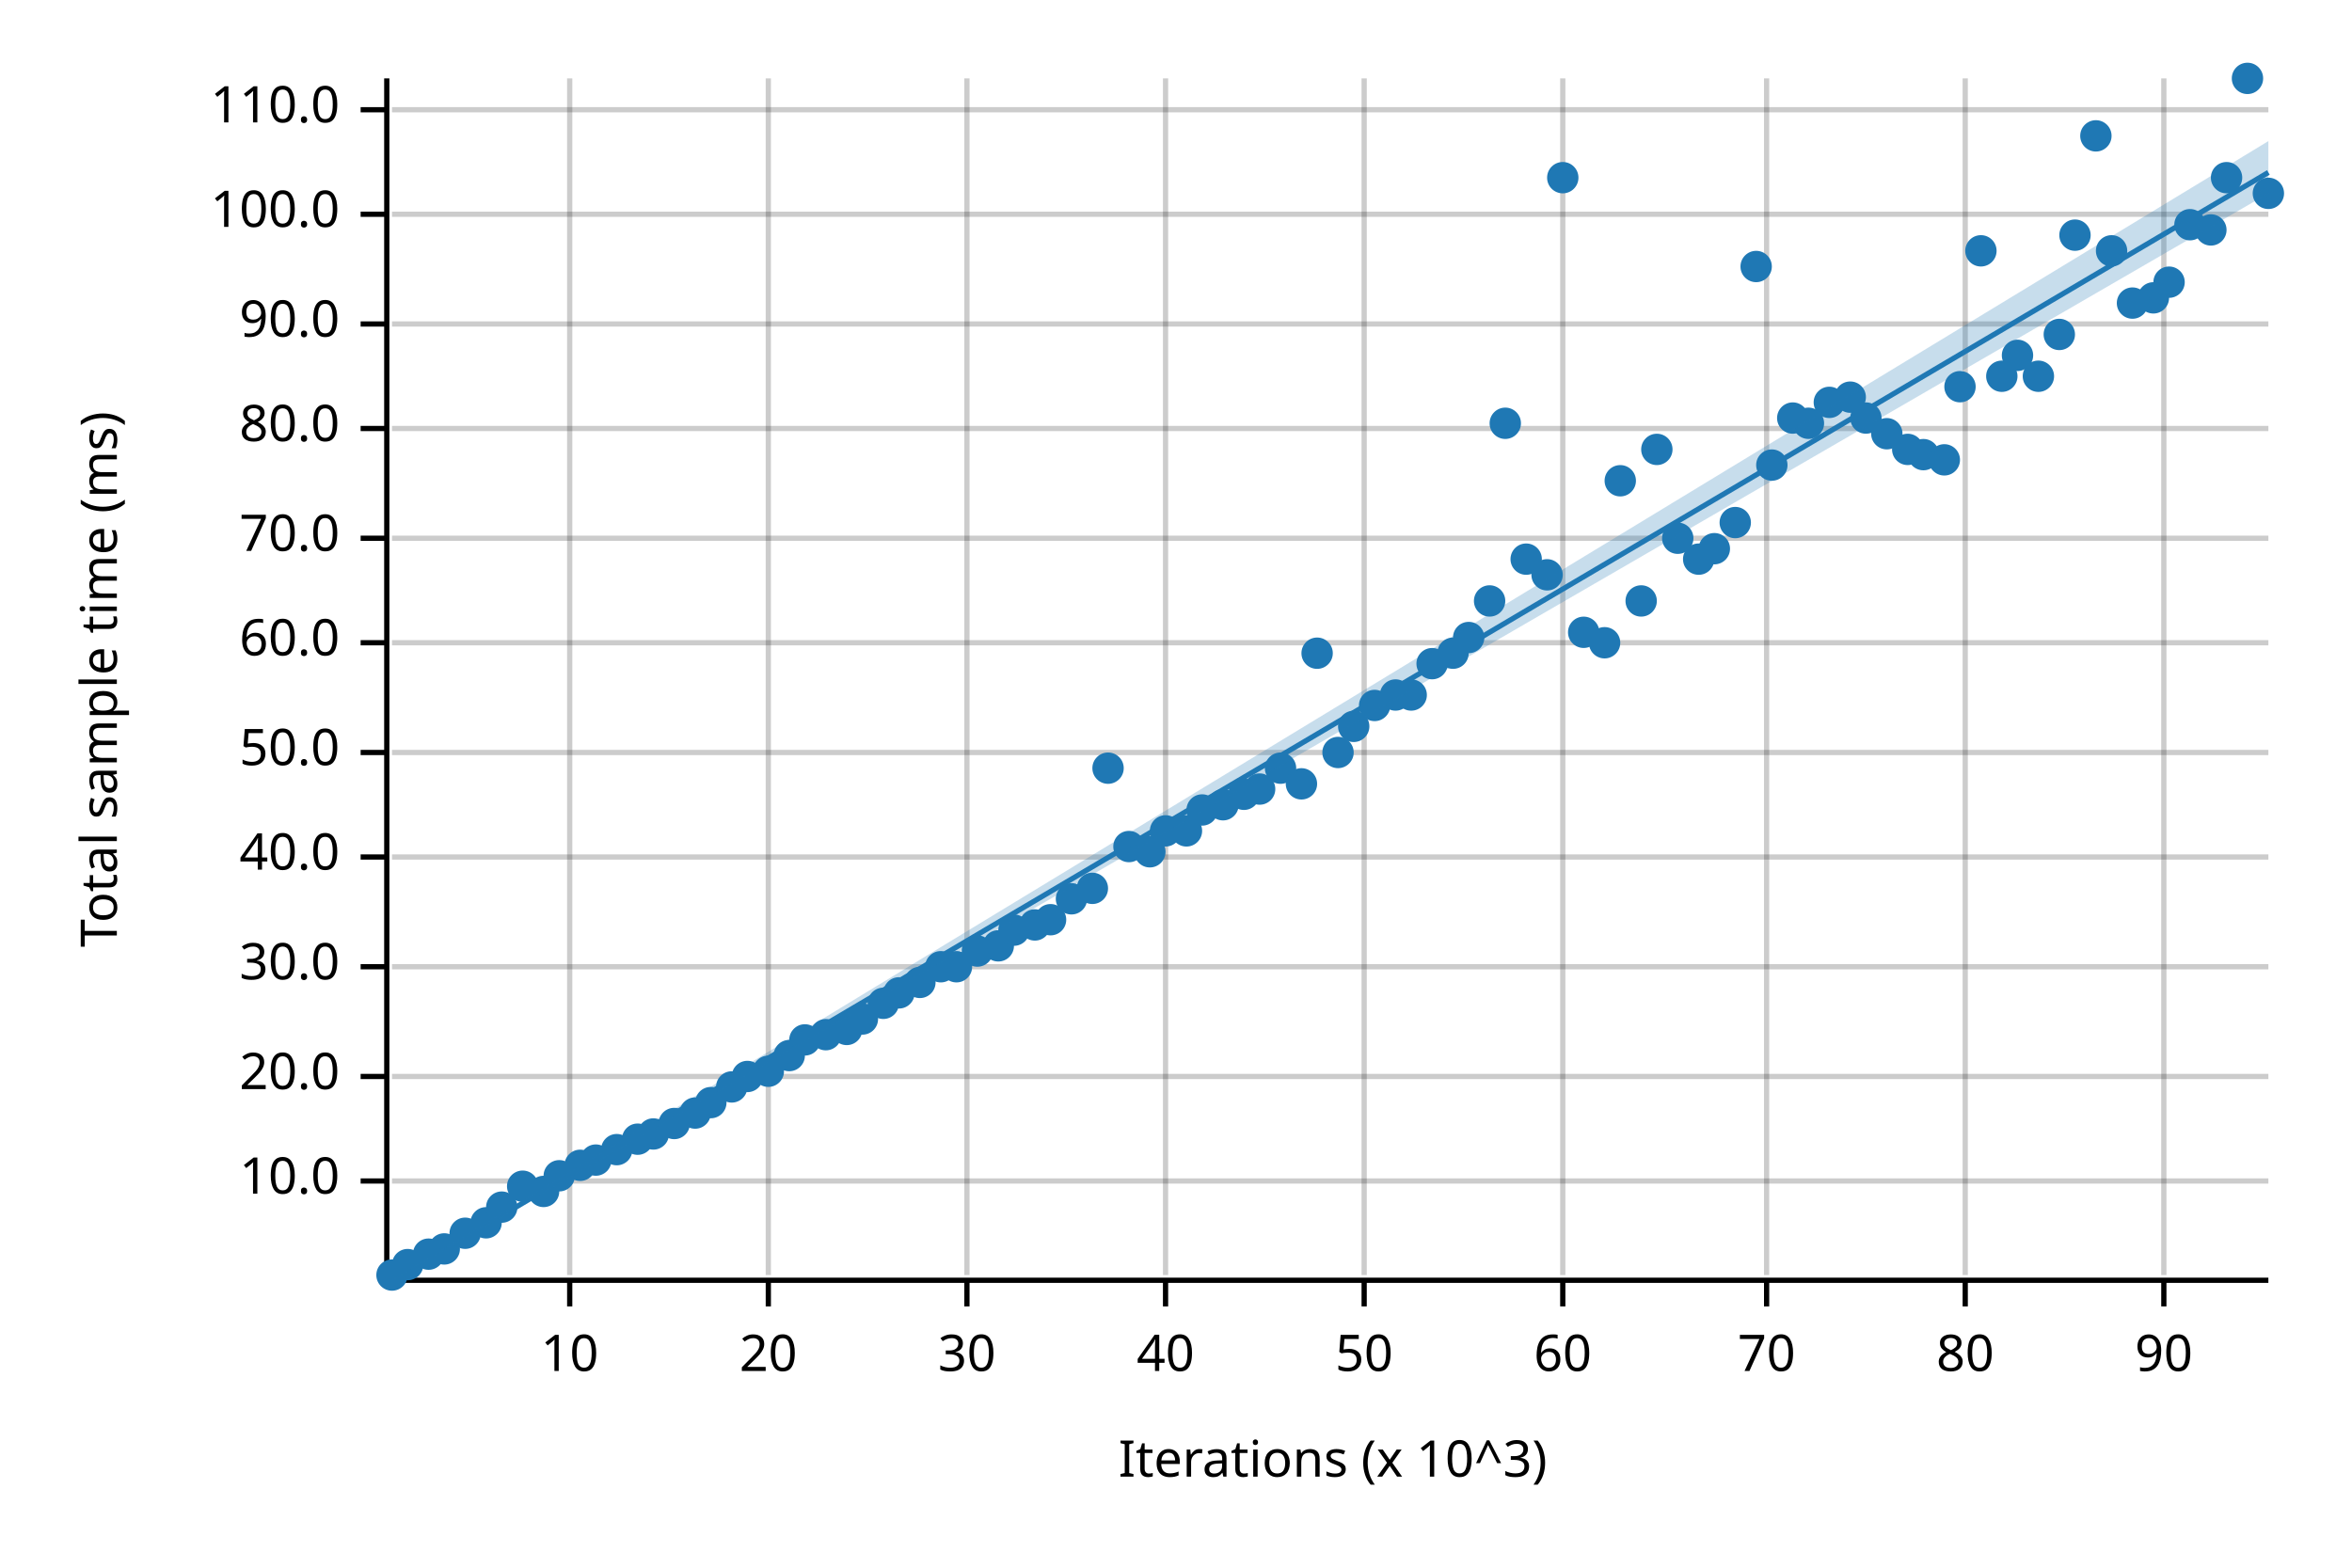
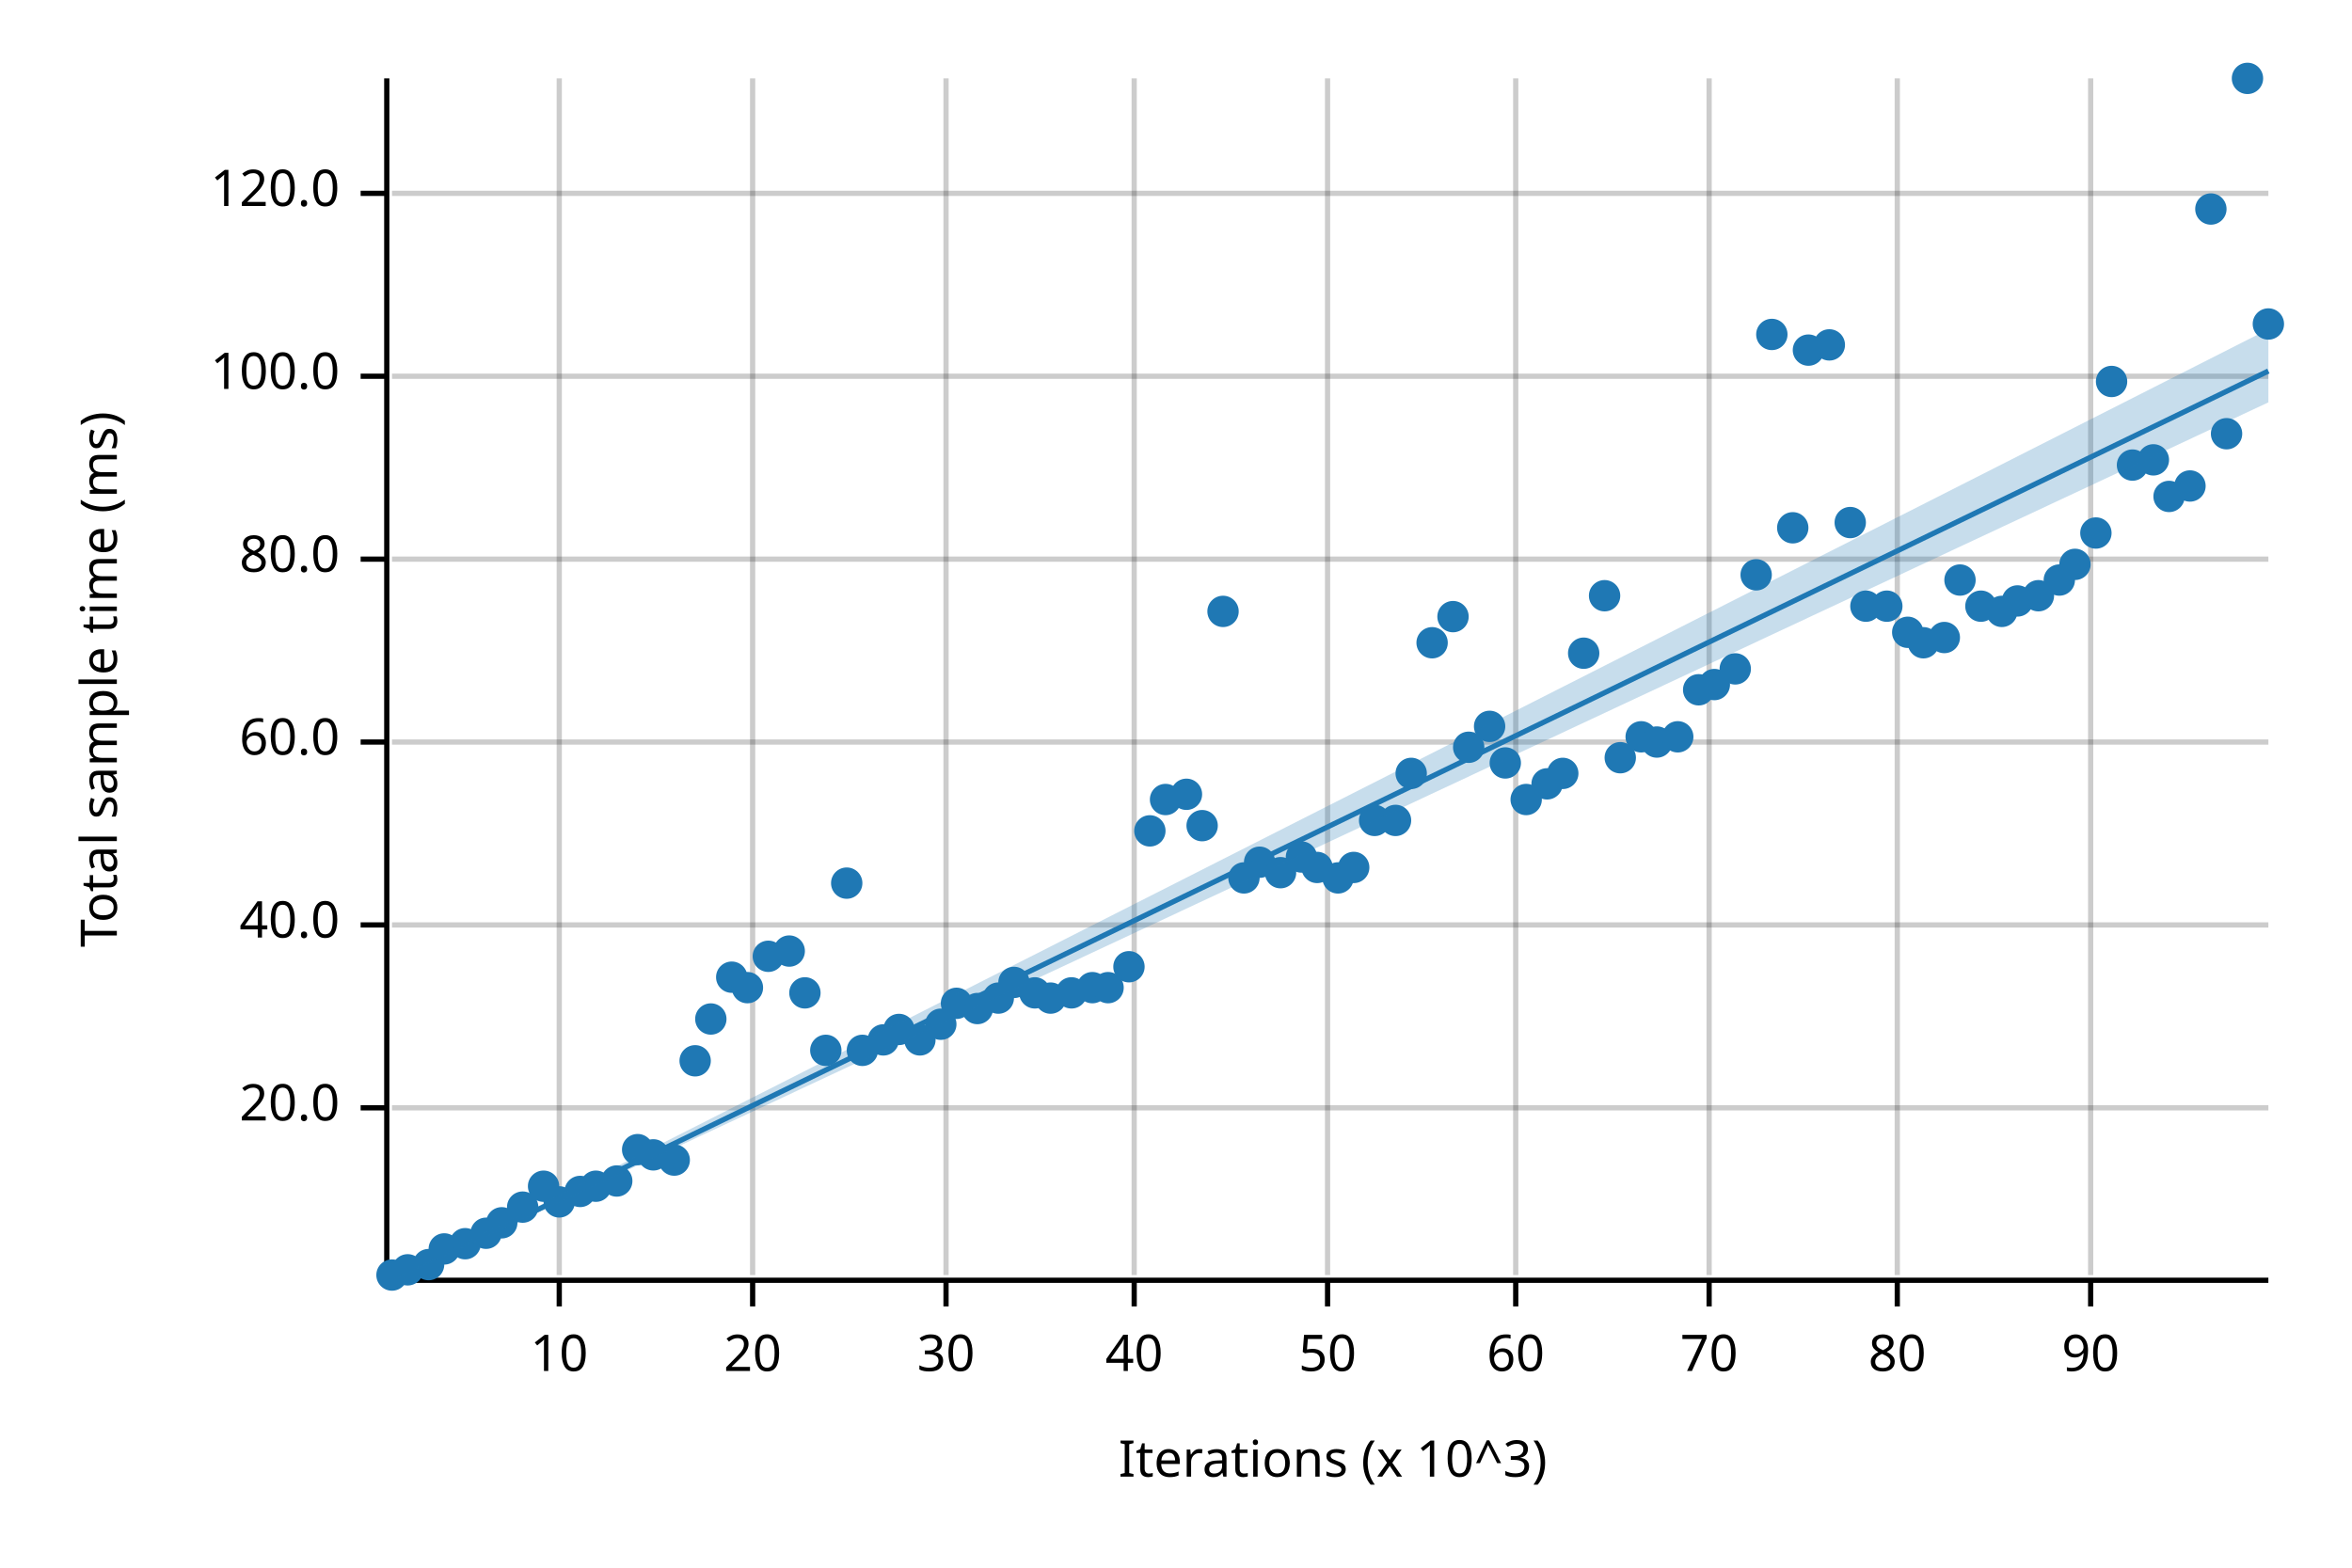
<svg xmlns="http://www.w3.org/2000/svg" width="450" height="300" viewBox="0 0 450 300">
  <text x="15" y="130" dy="0.76em" text-anchor="middle" font-family="sans-serif" font-size="9.677" opacity="1" fill="#000000" transform="rotate(270, 15, 130)">
Total sample time (ms)
</text>
  <text x="255" y="285" dy="-0.5ex" text-anchor="middle" font-family="sans-serif" font-size="9.677" opacity="1" fill="#000000">
Iterations (x 10^3)
</text>
-   <line opacity="0.2" stroke="#000000" stroke-width="1" x1="109" y1="244" x2="109" y2="15" />
-   <line opacity="0.2" stroke="#000000" stroke-width="1" x1="147" y1="244" x2="147" y2="15" />
-   <line opacity="0.2" stroke="#000000" stroke-width="1" x1="185" y1="244" x2="185" y2="15" />
-   <line opacity="0.2" stroke="#000000" stroke-width="1" x1="223" y1="244" x2="223" y2="15" />
-   <line opacity="0.2" stroke="#000000" stroke-width="1" x1="261" y1="244" x2="261" y2="15" />
-   <line opacity="0.2" stroke="#000000" stroke-width="1" x1="299" y1="244" x2="299" y2="15" />
-   <line opacity="0.2" stroke="#000000" stroke-width="1" x1="338" y1="244" x2="338" y2="15" />
-   <line opacity="0.2" stroke="#000000" stroke-width="1" x1="376" y1="244" x2="376" y2="15" />
-   <line opacity="0.2" stroke="#000000" stroke-width="1" x1="414" y1="244" x2="414" y2="15" />
-   <line opacity="0.2" stroke="#000000" stroke-width="1" x1="75" y1="226" x2="434" y2="226" />
-   <line opacity="0.2" stroke="#000000" stroke-width="1" x1="75" y1="206" x2="434" y2="206" />
-   <line opacity="0.2" stroke="#000000" stroke-width="1" x1="75" y1="185" x2="434" y2="185" />
-   <line opacity="0.2" stroke="#000000" stroke-width="1" x1="75" y1="164" x2="434" y2="164" />
-   <line opacity="0.2" stroke="#000000" stroke-width="1" x1="75" y1="144" x2="434" y2="144" />
-   <line opacity="0.2" stroke="#000000" stroke-width="1" x1="75" y1="123" x2="434" y2="123" />
-   <line opacity="0.2" stroke="#000000" stroke-width="1" x1="75" y1="103" x2="434" y2="103" />
-   <line opacity="0.2" stroke="#000000" stroke-width="1" x1="75" y1="82" x2="434" y2="82" />
-   <line opacity="0.2" stroke="#000000" stroke-width="1" x1="75" y1="62" x2="434" y2="62" />
-   <line opacity="0.2" stroke="#000000" stroke-width="1" x1="75" y1="41" x2="434" y2="41" />
-   <line opacity="0.2" stroke="#000000" stroke-width="1" x1="75" y1="21" x2="434" y2="21" />
+   <line opacity="0.2" stroke="#000000" stroke-width="1" x1="107" y1="244" x2="107" y2="15" />
+   <line opacity="0.2" stroke="#000000" stroke-width="1" x1="144" y1="244" x2="144" y2="15" />
+   <line opacity="0.2" stroke="#000000" stroke-width="1" x1="181" y1="244" x2="181" y2="15" />
+   <line opacity="0.2" stroke="#000000" stroke-width="1" x1="217" y1="244" x2="217" y2="15" />
+   <line opacity="0.2" stroke="#000000" stroke-width="1" x1="254" y1="244" x2="254" y2="15" />
+   <line opacity="0.2" stroke="#000000" stroke-width="1" x1="290" y1="244" x2="290" y2="15" />
+   <line opacity="0.2" stroke="#000000" stroke-width="1" x1="327" y1="244" x2="327" y2="15" />
+   <line opacity="0.2" stroke="#000000" stroke-width="1" x1="363" y1="244" x2="363" y2="15" />
+   <line opacity="0.2" stroke="#000000" stroke-width="1" x1="400" y1="244" x2="400" y2="15" />
+   <line opacity="0.2" stroke="#000000" stroke-width="1" x1="75" y1="212" x2="434" y2="212" />
+   <line opacity="0.2" stroke="#000000" stroke-width="1" x1="75" y1="177" x2="434" y2="177" />
+   <line opacity="0.2" stroke="#000000" stroke-width="1" x1="75" y1="142" x2="434" y2="142" />
+   <line opacity="0.2" stroke="#000000" stroke-width="1" x1="75" y1="107" x2="434" y2="107" />
+   <line opacity="0.2" stroke="#000000" stroke-width="1" x1="75" y1="72" x2="434" y2="72" />
+   <line opacity="0.2" stroke="#000000" stroke-width="1" x1="75" y1="37" x2="434" y2="37" />
  <polyline fill="none" opacity="1" stroke="#000000" stroke-width="1" points="74,15 74,244 " />
-   <text x="65" y="226" dy="0.5ex" text-anchor="end" font-family="sans-serif" font-size="9.677" opacity="1" fill="#000000">
- 10.0
- </text>
-   <polyline fill="none" opacity="1" stroke="#000000" stroke-width="1" points="69,226 74,226 " />
-   <text x="65" y="206" dy="0.5ex" text-anchor="end" font-family="sans-serif" font-size="9.677" opacity="1" fill="#000000">
+   <text x="65" y="212" dy="0.5ex" text-anchor="end" font-family="sans-serif" font-size="9.677" opacity="1" fill="#000000">
20.0
</text>
-   <polyline fill="none" opacity="1" stroke="#000000" stroke-width="1" points="69,206 74,206 " />
-   <text x="65" y="185" dy="0.5ex" text-anchor="end" font-family="sans-serif" font-size="9.677" opacity="1" fill="#000000">
- 30.0
- </text>
-   <polyline fill="none" opacity="1" stroke="#000000" stroke-width="1" points="69,185 74,185 " />
-   <text x="65" y="164" dy="0.5ex" text-anchor="end" font-family="sans-serif" font-size="9.677" opacity="1" fill="#000000">
+   <polyline fill="none" opacity="1" stroke="#000000" stroke-width="1" points="69,212 74,212 " />
+   <text x="65" y="177" dy="0.5ex" text-anchor="end" font-family="sans-serif" font-size="9.677" opacity="1" fill="#000000">
40.0
</text>
-   <polyline fill="none" opacity="1" stroke="#000000" stroke-width="1" points="69,164 74,164 " />
-   <text x="65" y="144" dy="0.5ex" text-anchor="end" font-family="sans-serif" font-size="9.677" opacity="1" fill="#000000">
- 50.0
- </text>
-   <polyline fill="none" opacity="1" stroke="#000000" stroke-width="1" points="69,144 74,144 " />
-   <text x="65" y="123" dy="0.5ex" text-anchor="end" font-family="sans-serif" font-size="9.677" opacity="1" fill="#000000">
+   <polyline fill="none" opacity="1" stroke="#000000" stroke-width="1" points="69,177 74,177 " />
+   <text x="65" y="142" dy="0.5ex" text-anchor="end" font-family="sans-serif" font-size="9.677" opacity="1" fill="#000000">
60.0
</text>
-   <polyline fill="none" opacity="1" stroke="#000000" stroke-width="1" points="69,123 74,123 " />
-   <text x="65" y="103" dy="0.5ex" text-anchor="end" font-family="sans-serif" font-size="9.677" opacity="1" fill="#000000">
- 70.0
- </text>
-   <polyline fill="none" opacity="1" stroke="#000000" stroke-width="1" points="69,103 74,103 " />
-   <text x="65" y="82" dy="0.5ex" text-anchor="end" font-family="sans-serif" font-size="9.677" opacity="1" fill="#000000">
+   <polyline fill="none" opacity="1" stroke="#000000" stroke-width="1" points="69,142 74,142 " />
+   <text x="65" y="107" dy="0.5ex" text-anchor="end" font-family="sans-serif" font-size="9.677" opacity="1" fill="#000000">
80.0
</text>
-   <polyline fill="none" opacity="1" stroke="#000000" stroke-width="1" points="69,82 74,82 " />
-   <text x="65" y="62" dy="0.5ex" text-anchor="end" font-family="sans-serif" font-size="9.677" opacity="1" fill="#000000">
- 90.0
- </text>
-   <polyline fill="none" opacity="1" stroke="#000000" stroke-width="1" points="69,62 74,62 " />
-   <text x="65" y="41" dy="0.5ex" text-anchor="end" font-family="sans-serif" font-size="9.677" opacity="1" fill="#000000">
+   <polyline fill="none" opacity="1" stroke="#000000" stroke-width="1" points="69,107 74,107 " />
+   <text x="65" y="72" dy="0.5ex" text-anchor="end" font-family="sans-serif" font-size="9.677" opacity="1" fill="#000000">
100.0
</text>
-   <polyline fill="none" opacity="1" stroke="#000000" stroke-width="1" points="69,41 74,41 " />
-   <text x="65" y="21" dy="0.5ex" text-anchor="end" font-family="sans-serif" font-size="9.677" opacity="1" fill="#000000">
- 110.0
+   <polyline fill="none" opacity="1" stroke="#000000" stroke-width="1" points="69,72 74,72 " />
+   <text x="65" y="37" dy="0.5ex" text-anchor="end" font-family="sans-serif" font-size="9.677" opacity="1" fill="#000000">
+ 120.0
</text>
-   <polyline fill="none" opacity="1" stroke="#000000" stroke-width="1" points="69,21 74,21 " />
+   <polyline fill="none" opacity="1" stroke="#000000" stroke-width="1" points="69,37 74,37 " />
  <polyline fill="none" opacity="1" stroke="#000000" stroke-width="1" points="75,245 434,245 " />
-   <text x="109" y="255" dy="0.76em" text-anchor="middle" font-family="sans-serif" font-size="9.677" opacity="1" fill="#000000">
+   <text x="107" y="255" dy="0.76em" text-anchor="middle" font-family="sans-serif" font-size="9.677" opacity="1" fill="#000000">
10
</text>
-   <polyline fill="none" opacity="1" stroke="#000000" stroke-width="1" points="109,245 109,250 " />
-   <text x="147" y="255" dy="0.76em" text-anchor="middle" font-family="sans-serif" font-size="9.677" opacity="1" fill="#000000">
+   <polyline fill="none" opacity="1" stroke="#000000" stroke-width="1" points="107,245 107,250 " />
+   <text x="144" y="255" dy="0.76em" text-anchor="middle" font-family="sans-serif" font-size="9.677" opacity="1" fill="#000000">
20
</text>
-   <polyline fill="none" opacity="1" stroke="#000000" stroke-width="1" points="147,245 147,250 " />
-   <text x="185" y="255" dy="0.76em" text-anchor="middle" font-family="sans-serif" font-size="9.677" opacity="1" fill="#000000">
+   <polyline fill="none" opacity="1" stroke="#000000" stroke-width="1" points="144,245 144,250 " />
+   <text x="181" y="255" dy="0.76em" text-anchor="middle" font-family="sans-serif" font-size="9.677" opacity="1" fill="#000000">
30
</text>
-   <polyline fill="none" opacity="1" stroke="#000000" stroke-width="1" points="185,245 185,250 " />
-   <text x="223" y="255" dy="0.76em" text-anchor="middle" font-family="sans-serif" font-size="9.677" opacity="1" fill="#000000">
+   <polyline fill="none" opacity="1" stroke="#000000" stroke-width="1" points="181,245 181,250 " />
+   <text x="217" y="255" dy="0.76em" text-anchor="middle" font-family="sans-serif" font-size="9.677" opacity="1" fill="#000000">
40
</text>
-   <polyline fill="none" opacity="1" stroke="#000000" stroke-width="1" points="223,245 223,250 " />
-   <text x="261" y="255" dy="0.76em" text-anchor="middle" font-family="sans-serif" font-size="9.677" opacity="1" fill="#000000">
+   <polyline fill="none" opacity="1" stroke="#000000" stroke-width="1" points="217,245 217,250 " />
+   <text x="254" y="255" dy="0.76em" text-anchor="middle" font-family="sans-serif" font-size="9.677" opacity="1" fill="#000000">
50
</text>
-   <polyline fill="none" opacity="1" stroke="#000000" stroke-width="1" points="261,245 261,250 " />
-   <text x="299" y="255" dy="0.76em" text-anchor="middle" font-family="sans-serif" font-size="9.677" opacity="1" fill="#000000">
+   <polyline fill="none" opacity="1" stroke="#000000" stroke-width="1" points="254,245 254,250 " />
+   <text x="290" y="255" dy="0.76em" text-anchor="middle" font-family="sans-serif" font-size="9.677" opacity="1" fill="#000000">
60
</text>
-   <polyline fill="none" opacity="1" stroke="#000000" stroke-width="1" points="299,245 299,250 " />
-   <text x="338" y="255" dy="0.76em" text-anchor="middle" font-family="sans-serif" font-size="9.677" opacity="1" fill="#000000">
+   <polyline fill="none" opacity="1" stroke="#000000" stroke-width="1" points="290,245 290,250 " />
+   <text x="327" y="255" dy="0.76em" text-anchor="middle" font-family="sans-serif" font-size="9.677" opacity="1" fill="#000000">
70
</text>
-   <polyline fill="none" opacity="1" stroke="#000000" stroke-width="1" points="338,245 338,250 " />
-   <text x="376" y="255" dy="0.76em" text-anchor="middle" font-family="sans-serif" font-size="9.677" opacity="1" fill="#000000">
+   <polyline fill="none" opacity="1" stroke="#000000" stroke-width="1" points="327,245 327,250 " />
+   <text x="363" y="255" dy="0.76em" text-anchor="middle" font-family="sans-serif" font-size="9.677" opacity="1" fill="#000000">
80
</text>
-   <polyline fill="none" opacity="1" stroke="#000000" stroke-width="1" points="376,245 376,250 " />
-   <text x="414" y="255" dy="0.76em" text-anchor="middle" font-family="sans-serif" font-size="9.677" opacity="1" fill="#000000">
+   <polyline fill="none" opacity="1" stroke="#000000" stroke-width="1" points="363,245 363,250 " />
+   <text x="400" y="255" dy="0.76em" text-anchor="middle" font-family="sans-serif" font-size="9.677" opacity="1" fill="#000000">
90
</text>
-   <polyline fill="none" opacity="1" stroke="#000000" stroke-width="1" points="414,245 414,250 " />
+   <polyline fill="none" opacity="1" stroke="#000000" stroke-width="1" points="400,245 400,250 " />
  <circle cx="75" cy="244" r="3" opacity="1" fill="#1F78B4" stroke="none" stroke-width="1" />
-   <circle cx="78" cy="242" r="3" opacity="1" fill="#1F78B4" stroke="none" stroke-width="1" />
-   <circle cx="82" cy="240" r="3" opacity="1" fill="#1F78B4" stroke="none" stroke-width="1" />
+   <circle cx="78" cy="243" r="3" opacity="1" fill="#1F78B4" stroke="none" stroke-width="1" />
+   <circle cx="82" cy="242" r="3" opacity="1" fill="#1F78B4" stroke="none" stroke-width="1" />
  <circle cx="85" cy="239" r="3" opacity="1" fill="#1F78B4" stroke="none" stroke-width="1" />
-   <circle cx="89" cy="236" r="3" opacity="1" fill="#1F78B4" stroke="none" stroke-width="1" />
-   <circle cx="93" cy="234" r="3" opacity="1" fill="#1F78B4" stroke="none" stroke-width="1" />
-   <circle cx="96" cy="231" r="3" opacity="1" fill="#1F78B4" stroke="none" stroke-width="1" />
-   <circle cx="100" cy="227" r="3" opacity="1" fill="#1F78B4" stroke="none" stroke-width="1" />
-   <circle cx="104" cy="228" r="3" opacity="1" fill="#1F78B4" stroke="none" stroke-width="1" />
-   <circle cx="107" cy="225" r="3" opacity="1" fill="#1F78B4" stroke="none" stroke-width="1" />
-   <circle cx="111" cy="223" r="3" opacity="1" fill="#1F78B4" stroke="none" stroke-width="1" />
-   <circle cx="114" cy="222" r="3" opacity="1" fill="#1F78B4" stroke="none" stroke-width="1" />
-   <circle cx="118" cy="220" r="3" opacity="1" fill="#1F78B4" stroke="none" stroke-width="1" />
-   <circle cx="122" cy="218" r="3" opacity="1" fill="#1F78B4" stroke="none" stroke-width="1" />
-   <circle cx="125" cy="217" r="3" opacity="1" fill="#1F78B4" stroke="none" stroke-width="1" />
-   <circle cx="129" cy="215" r="3" opacity="1" fill="#1F78B4" stroke="none" stroke-width="1" />
-   <circle cx="133" cy="213" r="3" opacity="1" fill="#1F78B4" stroke="none" stroke-width="1" />
-   <circle cx="136" cy="211" r="3" opacity="1" fill="#1F78B4" stroke="none" stroke-width="1" />
-   <circle cx="140" cy="208" r="3" opacity="1" fill="#1F78B4" stroke="none" stroke-width="1" />
-   <circle cx="143" cy="206" r="3" opacity="1" fill="#1F78B4" stroke="none" stroke-width="1" />
-   <circle cx="147" cy="205" r="3" opacity="1" fill="#1F78B4" stroke="none" stroke-width="1" />
-   <circle cx="151" cy="202" r="3" opacity="1" fill="#1F78B4" stroke="none" stroke-width="1" />
-   <circle cx="154" cy="199" r="3" opacity="1" fill="#1F78B4" stroke="none" stroke-width="1" />
-   <circle cx="158" cy="198" r="3" opacity="1" fill="#1F78B4" stroke="none" stroke-width="1" />
-   <circle cx="162" cy="197" r="3" opacity="1" fill="#1F78B4" stroke="none" stroke-width="1" />
-   <circle cx="165" cy="195" r="3" opacity="1" fill="#1F78B4" stroke="none" stroke-width="1" />
-   <circle cx="169" cy="192" r="3" opacity="1" fill="#1F78B4" stroke="none" stroke-width="1" />
-   <circle cx="172" cy="190" r="3" opacity="1" fill="#1F78B4" stroke="none" stroke-width="1" />
-   <circle cx="176" cy="188" r="3" opacity="1" fill="#1F78B4" stroke="none" stroke-width="1" />
-   <circle cx="180" cy="185" r="3" opacity="1" fill="#1F78B4" stroke="none" stroke-width="1" />
-   <circle cx="183" cy="185" r="3" opacity="1" fill="#1F78B4" stroke="none" stroke-width="1" />
-   <circle cx="187" cy="182" r="3" opacity="1" fill="#1F78B4" stroke="none" stroke-width="1" />
-   <circle cx="191" cy="181" r="3" opacity="1" fill="#1F78B4" stroke="none" stroke-width="1" />
-   <circle cx="194" cy="178" r="3" opacity="1" fill="#1F78B4" stroke="none" stroke-width="1" />
-   <circle cx="198" cy="177" r="3" opacity="1" fill="#1F78B4" stroke="none" stroke-width="1" />
-   <circle cx="201" cy="176" r="3" opacity="1" fill="#1F78B4" stroke="none" stroke-width="1" />
-   <circle cx="205" cy="172" r="3" opacity="1" fill="#1F78B4" stroke="none" stroke-width="1" />
-   <circle cx="209" cy="170" r="3" opacity="1" fill="#1F78B4" stroke="none" stroke-width="1" />
-   <circle cx="212" cy="147" r="3" opacity="1" fill="#1F78B4" stroke="none" stroke-width="1" />
-   <circle cx="216" cy="162" r="3" opacity="1" fill="#1F78B4" stroke="none" stroke-width="1" />
-   <circle cx="220" cy="163" r="3" opacity="1" fill="#1F78B4" stroke="none" stroke-width="1" />
-   <circle cx="223" cy="159" r="3" opacity="1" fill="#1F78B4" stroke="none" stroke-width="1" />
-   <circle cx="227" cy="159" r="3" opacity="1" fill="#1F78B4" stroke="none" stroke-width="1" />
-   <circle cx="230" cy="155" r="3" opacity="1" fill="#1F78B4" stroke="none" stroke-width="1" />
-   <circle cx="234" cy="154" r="3" opacity="1" fill="#1F78B4" stroke="none" stroke-width="1" />
-   <circle cx="238" cy="152" r="3" opacity="1" fill="#1F78B4" stroke="none" stroke-width="1" />
-   <circle cx="241" cy="151" r="3" opacity="1" fill="#1F78B4" stroke="none" stroke-width="1" />
-   <circle cx="245" cy="147" r="3" opacity="1" fill="#1F78B4" stroke="none" stroke-width="1" />
-   <circle cx="249" cy="150" r="3" opacity="1" fill="#1F78B4" stroke="none" stroke-width="1" />
-   <circle cx="252" cy="125" r="3" opacity="1" fill="#1F78B4" stroke="none" stroke-width="1" />
-   <circle cx="256" cy="144" r="3" opacity="1" fill="#1F78B4" stroke="none" stroke-width="1" />
-   <circle cx="259" cy="139" r="3" opacity="1" fill="#1F78B4" stroke="none" stroke-width="1" />
-   <circle cx="263" cy="135" r="3" opacity="1" fill="#1F78B4" stroke="none" stroke-width="1" />
-   <circle cx="267" cy="133" r="3" opacity="1" fill="#1F78B4" stroke="none" stroke-width="1" />
-   <circle cx="270" cy="133" r="3" opacity="1" fill="#1F78B4" stroke="none" stroke-width="1" />
-   <circle cx="274" cy="127" r="3" opacity="1" fill="#1F78B4" stroke="none" stroke-width="1" />
-   <circle cx="278" cy="125" r="3" opacity="1" fill="#1F78B4" stroke="none" stroke-width="1" />
-   <circle cx="281" cy="122" r="3" opacity="1" fill="#1F78B4" stroke="none" stroke-width="1" />
-   <circle cx="285" cy="115" r="3" opacity="1" fill="#1F78B4" stroke="none" stroke-width="1" />
-   <circle cx="288" cy="81" r="3" opacity="1" fill="#1F78B4" stroke="none" stroke-width="1" />
-   <circle cx="292" cy="107" r="3" opacity="1" fill="#1F78B4" stroke="none" stroke-width="1" />
-   <circle cx="296" cy="110" r="3" opacity="1" fill="#1F78B4" stroke="none" stroke-width="1" />
-   <circle cx="299" cy="34" r="3" opacity="1" fill="#1F78B4" stroke="none" stroke-width="1" />
-   <circle cx="303" cy="121" r="3" opacity="1" fill="#1F78B4" stroke="none" stroke-width="1" />
-   <circle cx="307" cy="123" r="3" opacity="1" fill="#1F78B4" stroke="none" stroke-width="1" />
-   <circle cx="310" cy="92" r="3" opacity="1" fill="#1F78B4" stroke="none" stroke-width="1" />
-   <circle cx="314" cy="115" r="3" opacity="1" fill="#1F78B4" stroke="none" stroke-width="1" />
-   <circle cx="317" cy="86" r="3" opacity="1" fill="#1F78B4" stroke="none" stroke-width="1" />
-   <circle cx="321" cy="103" r="3" opacity="1" fill="#1F78B4" stroke="none" stroke-width="1" />
-   <circle cx="325" cy="107" r="3" opacity="1" fill="#1F78B4" stroke="none" stroke-width="1" />
-   <circle cx="328" cy="105" r="3" opacity="1" fill="#1F78B4" stroke="none" stroke-width="1" />
-   <circle cx="332" cy="100" r="3" opacity="1" fill="#1F78B4" stroke="none" stroke-width="1" />
-   <circle cx="336" cy="51" r="3" opacity="1" fill="#1F78B4" stroke="none" stroke-width="1" />
-   <circle cx="339" cy="89" r="3" opacity="1" fill="#1F78B4" stroke="none" stroke-width="1" />
-   <circle cx="343" cy="80" r="3" opacity="1" fill="#1F78B4" stroke="none" stroke-width="1" />
-   <circle cx="346" cy="81" r="3" opacity="1" fill="#1F78B4" stroke="none" stroke-width="1" />
-   <circle cx="350" cy="77" r="3" opacity="1" fill="#1F78B4" stroke="none" stroke-width="1" />
-   <circle cx="354" cy="76" r="3" opacity="1" fill="#1F78B4" stroke="none" stroke-width="1" />
-   <circle cx="357" cy="80" r="3" opacity="1" fill="#1F78B4" stroke="none" stroke-width="1" />
-   <circle cx="361" cy="83" r="3" opacity="1" fill="#1F78B4" stroke="none" stroke-width="1" />
-   <circle cx="365" cy="86" r="3" opacity="1" fill="#1F78B4" stroke="none" stroke-width="1" />
-   <circle cx="368" cy="87" r="3" opacity="1" fill="#1F78B4" stroke="none" stroke-width="1" />
-   <circle cx="372" cy="88" r="3" opacity="1" fill="#1F78B4" stroke="none" stroke-width="1" />
-   <circle cx="375" cy="74" r="3" opacity="1" fill="#1F78B4" stroke="none" stroke-width="1" />
-   <circle cx="379" cy="48" r="3" opacity="1" fill="#1F78B4" stroke="none" stroke-width="1" />
-   <circle cx="383" cy="72" r="3" opacity="1" fill="#1F78B4" stroke="none" stroke-width="1" />
-   <circle cx="386" cy="68" r="3" opacity="1" fill="#1F78B4" stroke="none" stroke-width="1" />
-   <circle cx="390" cy="72" r="3" opacity="1" fill="#1F78B4" stroke="none" stroke-width="1" />
-   <circle cx="394" cy="64" r="3" opacity="1" fill="#1F78B4" stroke="none" stroke-width="1" />
-   <circle cx="397" cy="45" r="3" opacity="1" fill="#1F78B4" stroke="none" stroke-width="1" />
-   <circle cx="401" cy="26" r="3" opacity="1" fill="#1F78B4" stroke="none" stroke-width="1" />
-   <circle cx="404" cy="48" r="3" opacity="1" fill="#1F78B4" stroke="none" stroke-width="1" />
-   <circle cx="408" cy="58" r="3" opacity="1" fill="#1F78B4" stroke="none" stroke-width="1" />
-   <circle cx="412" cy="57" r="3" opacity="1" fill="#1F78B4" stroke="none" stroke-width="1" />
-   <circle cx="415" cy="54" r="3" opacity="1" fill="#1F78B4" stroke="none" stroke-width="1" />
-   <circle cx="419" cy="43" r="3" opacity="1" fill="#1F78B4" stroke="none" stroke-width="1" />
-   <circle cx="423" cy="44" r="3" opacity="1" fill="#1F78B4" stroke="none" stroke-width="1" />
-   <circle cx="426" cy="34" r="3" opacity="1" fill="#1F78B4" stroke="none" stroke-width="1" />
+   <circle cx="89" cy="238" r="3" opacity="1" fill="#1F78B4" stroke="none" stroke-width="1" />
+   <circle cx="93" cy="236" r="3" opacity="1" fill="#1F78B4" stroke="none" stroke-width="1" />
+   <circle cx="96" cy="234" r="3" opacity="1" fill="#1F78B4" stroke="none" stroke-width="1" />
+   <circle cx="100" cy="231" r="3" opacity="1" fill="#1F78B4" stroke="none" stroke-width="1" />
+   <circle cx="104" cy="227" r="3" opacity="1" fill="#1F78B4" stroke="none" stroke-width="1" />
+   <circle cx="107" cy="230" r="3" opacity="1" fill="#1F78B4" stroke="none" stroke-width="1" />
+   <circle cx="111" cy="228" r="3" opacity="1" fill="#1F78B4" stroke="none" stroke-width="1" />
+   <circle cx="114" cy="227" r="3" opacity="1" fill="#1F78B4" stroke="none" stroke-width="1" />
+   <circle cx="118" cy="226" r="3" opacity="1" fill="#1F78B4" stroke="none" stroke-width="1" />
+   <circle cx="122" cy="220" r="3" opacity="1" fill="#1F78B4" stroke="none" stroke-width="1" />
+   <circle cx="125" cy="221" r="3" opacity="1" fill="#1F78B4" stroke="none" stroke-width="1" />
+   <circle cx="129" cy="222" r="3" opacity="1" fill="#1F78B4" stroke="none" stroke-width="1" />
+   <circle cx="133" cy="203" r="3" opacity="1" fill="#1F78B4" stroke="none" stroke-width="1" />
+   <circle cx="136" cy="195" r="3" opacity="1" fill="#1F78B4" stroke="none" stroke-width="1" />
+   <circle cx="140" cy="187" r="3" opacity="1" fill="#1F78B4" stroke="none" stroke-width="1" />
+   <circle cx="143" cy="189" r="3" opacity="1" fill="#1F78B4" stroke="none" stroke-width="1" />
+   <circle cx="147" cy="183" r="3" opacity="1" fill="#1F78B4" stroke="none" stroke-width="1" />
+   <circle cx="151" cy="182" r="3" opacity="1" fill="#1F78B4" stroke="none" stroke-width="1" />
+   <circle cx="154" cy="190" r="3" opacity="1" fill="#1F78B4" stroke="none" stroke-width="1" />
+   <circle cx="158" cy="201" r="3" opacity="1" fill="#1F78B4" stroke="none" stroke-width="1" />
+   <circle cx="162" cy="169" r="3" opacity="1" fill="#1F78B4" stroke="none" stroke-width="1" />
+   <circle cx="165" cy="201" r="3" opacity="1" fill="#1F78B4" stroke="none" stroke-width="1" />
+   <circle cx="169" cy="199" r="3" opacity="1" fill="#1F78B4" stroke="none" stroke-width="1" />
+   <circle cx="172" cy="197" r="3" opacity="1" fill="#1F78B4" stroke="none" stroke-width="1" />
+   <circle cx="176" cy="199" r="3" opacity="1" fill="#1F78B4" stroke="none" stroke-width="1" />
+   <circle cx="180" cy="196" r="3" opacity="1" fill="#1F78B4" stroke="none" stroke-width="1" />
+   <circle cx="183" cy="192" r="3" opacity="1" fill="#1F78B4" stroke="none" stroke-width="1" />
+   <circle cx="187" cy="193" r="3" opacity="1" fill="#1F78B4" stroke="none" stroke-width="1" />
+   <circle cx="191" cy="191" r="3" opacity="1" fill="#1F78B4" stroke="none" stroke-width="1" />
+   <circle cx="194" cy="188" r="3" opacity="1" fill="#1F78B4" stroke="none" stroke-width="1" />
+   <circle cx="198" cy="190" r="3" opacity="1" fill="#1F78B4" stroke="none" stroke-width="1" />
+   <circle cx="201" cy="191" r="3" opacity="1" fill="#1F78B4" stroke="none" stroke-width="1" />
+   <circle cx="205" cy="190" r="3" opacity="1" fill="#1F78B4" stroke="none" stroke-width="1" />
+   <circle cx="209" cy="189" r="3" opacity="1" fill="#1F78B4" stroke="none" stroke-width="1" />
+   <circle cx="212" cy="189" r="3" opacity="1" fill="#1F78B4" stroke="none" stroke-width="1" />
+   <circle cx="216" cy="185" r="3" opacity="1" fill="#1F78B4" stroke="none" stroke-width="1" />
+   <circle cx="220" cy="159" r="3" opacity="1" fill="#1F78B4" stroke="none" stroke-width="1" />
+   <circle cx="223" cy="153" r="3" opacity="1" fill="#1F78B4" stroke="none" stroke-width="1" />
+   <circle cx="227" cy="152" r="3" opacity="1" fill="#1F78B4" stroke="none" stroke-width="1" />
+   <circle cx="230" cy="158" r="3" opacity="1" fill="#1F78B4" stroke="none" stroke-width="1" />
+   <circle cx="234" cy="117" r="3" opacity="1" fill="#1F78B4" stroke="none" stroke-width="1" />
+   <circle cx="238" cy="168" r="3" opacity="1" fill="#1F78B4" stroke="none" stroke-width="1" />
+   <circle cx="241" cy="165" r="3" opacity="1" fill="#1F78B4" stroke="none" stroke-width="1" />
+   <circle cx="245" cy="167" r="3" opacity="1" fill="#1F78B4" stroke="none" stroke-width="1" />
+   <circle cx="249" cy="164" r="3" opacity="1" fill="#1F78B4" stroke="none" stroke-width="1" />
+   <circle cx="252" cy="166" r="3" opacity="1" fill="#1F78B4" stroke="none" stroke-width="1" />
+   <circle cx="256" cy="168" r="3" opacity="1" fill="#1F78B4" stroke="none" stroke-width="1" />
+   <circle cx="259" cy="166" r="3" opacity="1" fill="#1F78B4" stroke="none" stroke-width="1" />
+   <circle cx="263" cy="157" r="3" opacity="1" fill="#1F78B4" stroke="none" stroke-width="1" />
+   <circle cx="267" cy="157" r="3" opacity="1" fill="#1F78B4" stroke="none" stroke-width="1" />
+   <circle cx="270" cy="148" r="3" opacity="1" fill="#1F78B4" stroke="none" stroke-width="1" />
+   <circle cx="274" cy="123" r="3" opacity="1" fill="#1F78B4" stroke="none" stroke-width="1" />
+   <circle cx="278" cy="118" r="3" opacity="1" fill="#1F78B4" stroke="none" stroke-width="1" />
+   <circle cx="281" cy="143" r="3" opacity="1" fill="#1F78B4" stroke="none" stroke-width="1" />
+   <circle cx="285" cy="139" r="3" opacity="1" fill="#1F78B4" stroke="none" stroke-width="1" />
+   <circle cx="288" cy="146" r="3" opacity="1" fill="#1F78B4" stroke="none" stroke-width="1" />
+   <circle cx="292" cy="153" r="3" opacity="1" fill="#1F78B4" stroke="none" stroke-width="1" />
+   <circle cx="296" cy="150" r="3" opacity="1" fill="#1F78B4" stroke="none" stroke-width="1" />
+   <circle cx="299" cy="148" r="3" opacity="1" fill="#1F78B4" stroke="none" stroke-width="1" />
+   <circle cx="303" cy="125" r="3" opacity="1" fill="#1F78B4" stroke="none" stroke-width="1" />
+   <circle cx="307" cy="114" r="3" opacity="1" fill="#1F78B4" stroke="none" stroke-width="1" />
+   <circle cx="310" cy="145" r="3" opacity="1" fill="#1F78B4" stroke="none" stroke-width="1" />
+   <circle cx="314" cy="141" r="3" opacity="1" fill="#1F78B4" stroke="none" stroke-width="1" />
+   <circle cx="317" cy="142" r="3" opacity="1" fill="#1F78B4" stroke="none" stroke-width="1" />
+   <circle cx="321" cy="141" r="3" opacity="1" fill="#1F78B4" stroke="none" stroke-width="1" />
+   <circle cx="325" cy="132" r="3" opacity="1" fill="#1F78B4" stroke="none" stroke-width="1" />
+   <circle cx="328" cy="131" r="3" opacity="1" fill="#1F78B4" stroke="none" stroke-width="1" />
+   <circle cx="332" cy="128" r="3" opacity="1" fill="#1F78B4" stroke="none" stroke-width="1" />
+   <circle cx="336" cy="110" r="3" opacity="1" fill="#1F78B4" stroke="none" stroke-width="1" />
+   <circle cx="339" cy="64" r="3" opacity="1" fill="#1F78B4" stroke="none" stroke-width="1" />
+   <circle cx="343" cy="101" r="3" opacity="1" fill="#1F78B4" stroke="none" stroke-width="1" />
+   <circle cx="346" cy="67" r="3" opacity="1" fill="#1F78B4" stroke="none" stroke-width="1" />
+   <circle cx="350" cy="66" r="3" opacity="1" fill="#1F78B4" stroke="none" stroke-width="1" />
+   <circle cx="354" cy="100" r="3" opacity="1" fill="#1F78B4" stroke="none" stroke-width="1" />
+   <circle cx="357" cy="116" r="3" opacity="1" fill="#1F78B4" stroke="none" stroke-width="1" />
+   <circle cx="361" cy="116" r="3" opacity="1" fill="#1F78B4" stroke="none" stroke-width="1" />
+   <circle cx="365" cy="121" r="3" opacity="1" fill="#1F78B4" stroke="none" stroke-width="1" />
+   <circle cx="368" cy="123" r="3" opacity="1" fill="#1F78B4" stroke="none" stroke-width="1" />
+   <circle cx="372" cy="122" r="3" opacity="1" fill="#1F78B4" stroke="none" stroke-width="1" />
+   <circle cx="375" cy="111" r="3" opacity="1" fill="#1F78B4" stroke="none" stroke-width="1" />
+   <circle cx="379" cy="116" r="3" opacity="1" fill="#1F78B4" stroke="none" stroke-width="1" />
+   <circle cx="383" cy="117" r="3" opacity="1" fill="#1F78B4" stroke="none" stroke-width="1" />
+   <circle cx="386" cy="115" r="3" opacity="1" fill="#1F78B4" stroke="none" stroke-width="1" />
+   <circle cx="390" cy="114" r="3" opacity="1" fill="#1F78B4" stroke="none" stroke-width="1" />
+   <circle cx="394" cy="111" r="3" opacity="1" fill="#1F78B4" stroke="none" stroke-width="1" />
+   <circle cx="397" cy="108" r="3" opacity="1" fill="#1F78B4" stroke="none" stroke-width="1" />
+   <circle cx="401" cy="102" r="3" opacity="1" fill="#1F78B4" stroke="none" stroke-width="1" />
+   <circle cx="404" cy="73" r="3" opacity="1" fill="#1F78B4" stroke="none" stroke-width="1" />
+   <circle cx="408" cy="89" r="3" opacity="1" fill="#1F78B4" stroke="none" stroke-width="1" />
+   <circle cx="412" cy="88" r="3" opacity="1" fill="#1F78B4" stroke="none" stroke-width="1" />
+   <circle cx="415" cy="95" r="3" opacity="1" fill="#1F78B4" stroke="none" stroke-width="1" />
+   <circle cx="419" cy="93" r="3" opacity="1" fill="#1F78B4" stroke="none" stroke-width="1" />
+   <circle cx="423" cy="40" r="3" opacity="1" fill="#1F78B4" stroke="none" stroke-width="1" />
+   <circle cx="426" cy="83" r="3" opacity="1" fill="#1F78B4" stroke="none" stroke-width="1" />
  <circle cx="430" cy="15" r="3" opacity="1" fill="#1F78B4" stroke="none" stroke-width="1" />
-   <circle cx="434" cy="37" r="3" opacity="1" fill="#1F78B4" stroke="none" stroke-width="1" />
-   <polyline fill="none" opacity="1" stroke="#1F78B4" stroke-width="1" points="75,245 434,33 " />
-   <polygon opacity="0.25" fill="#1F78B4" points="75,245 434,37 434,27 " />
+   <circle cx="434" cy="62" r="3" opacity="1" fill="#1F78B4" stroke="none" stroke-width="1" />
+   <polyline fill="none" opacity="1" stroke="#1F78B4" stroke-width="1" points="75,245 434,71 " />
+   <polygon opacity="0.25" fill="#1F78B4" points="75,245 434,77 434,63 " />
</svg>
